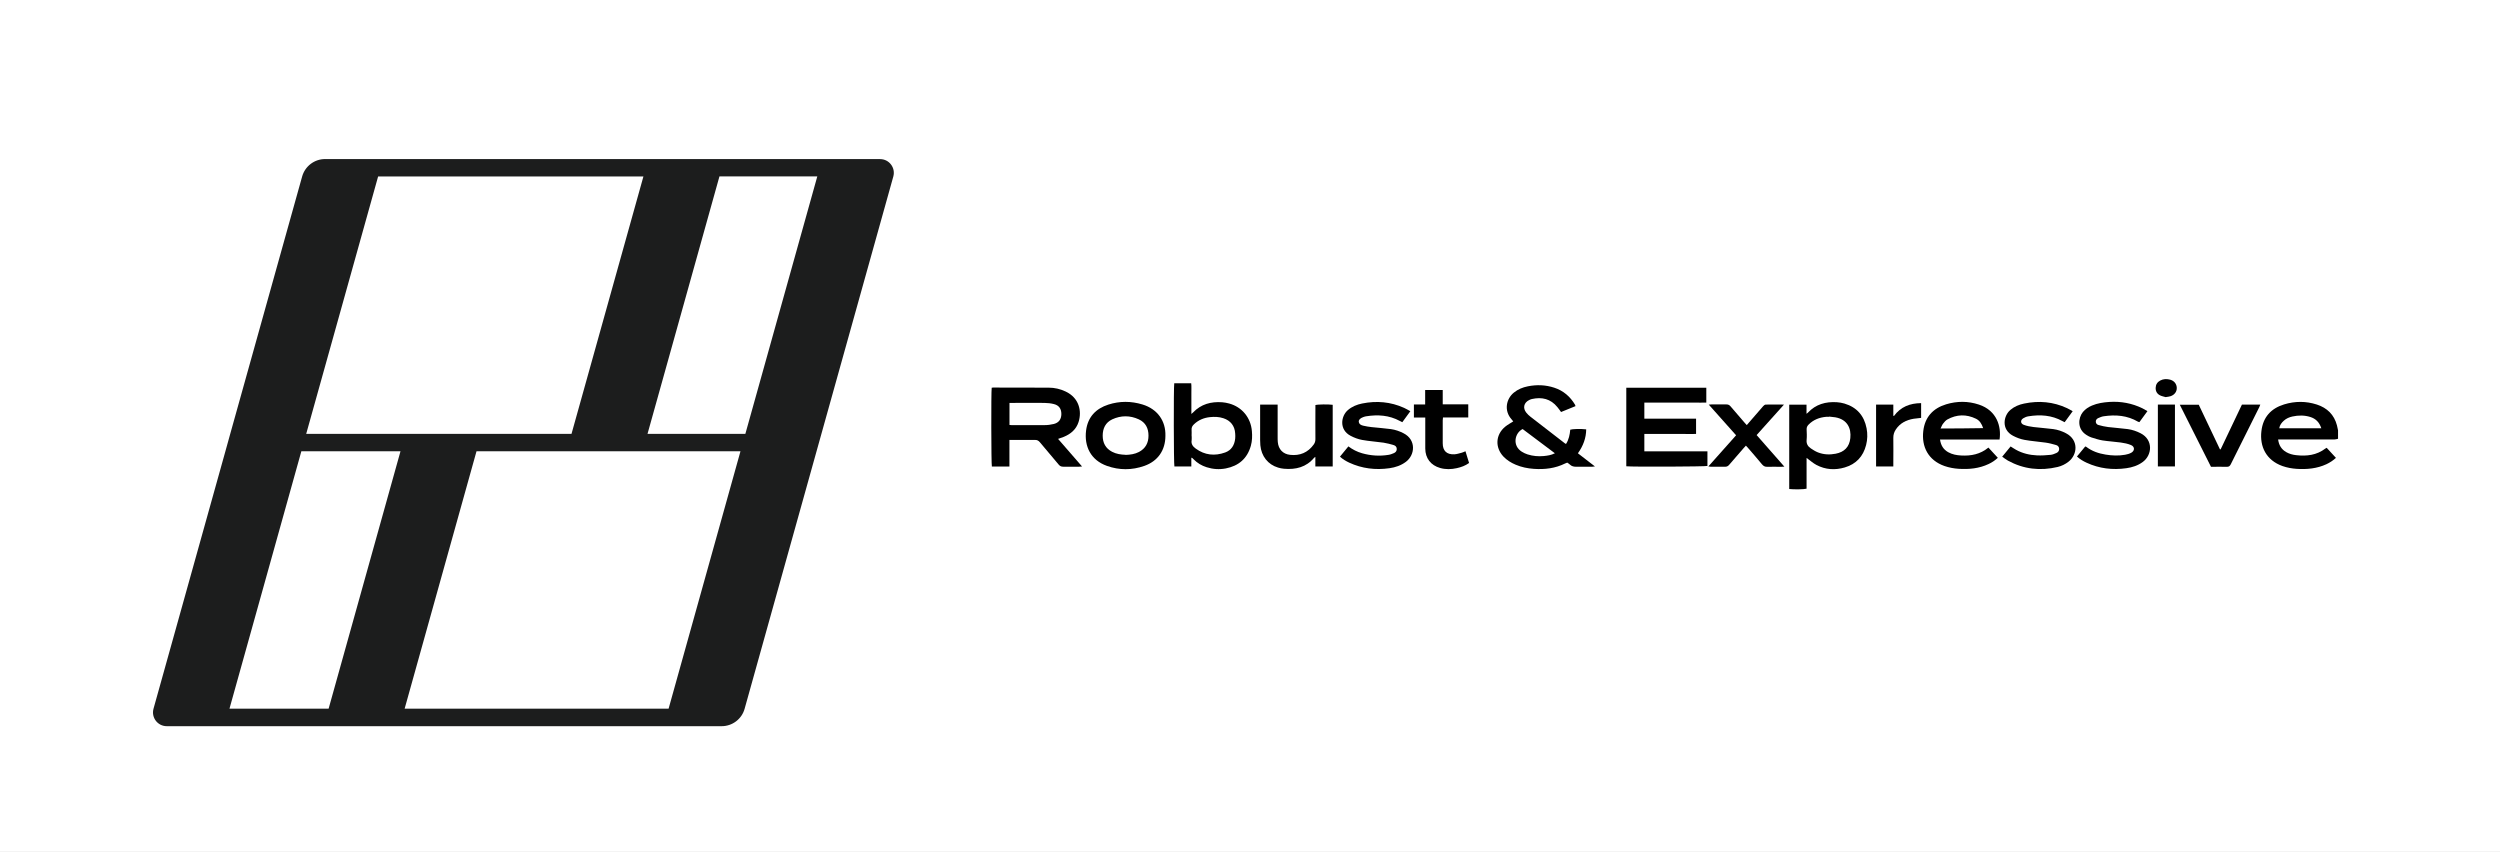
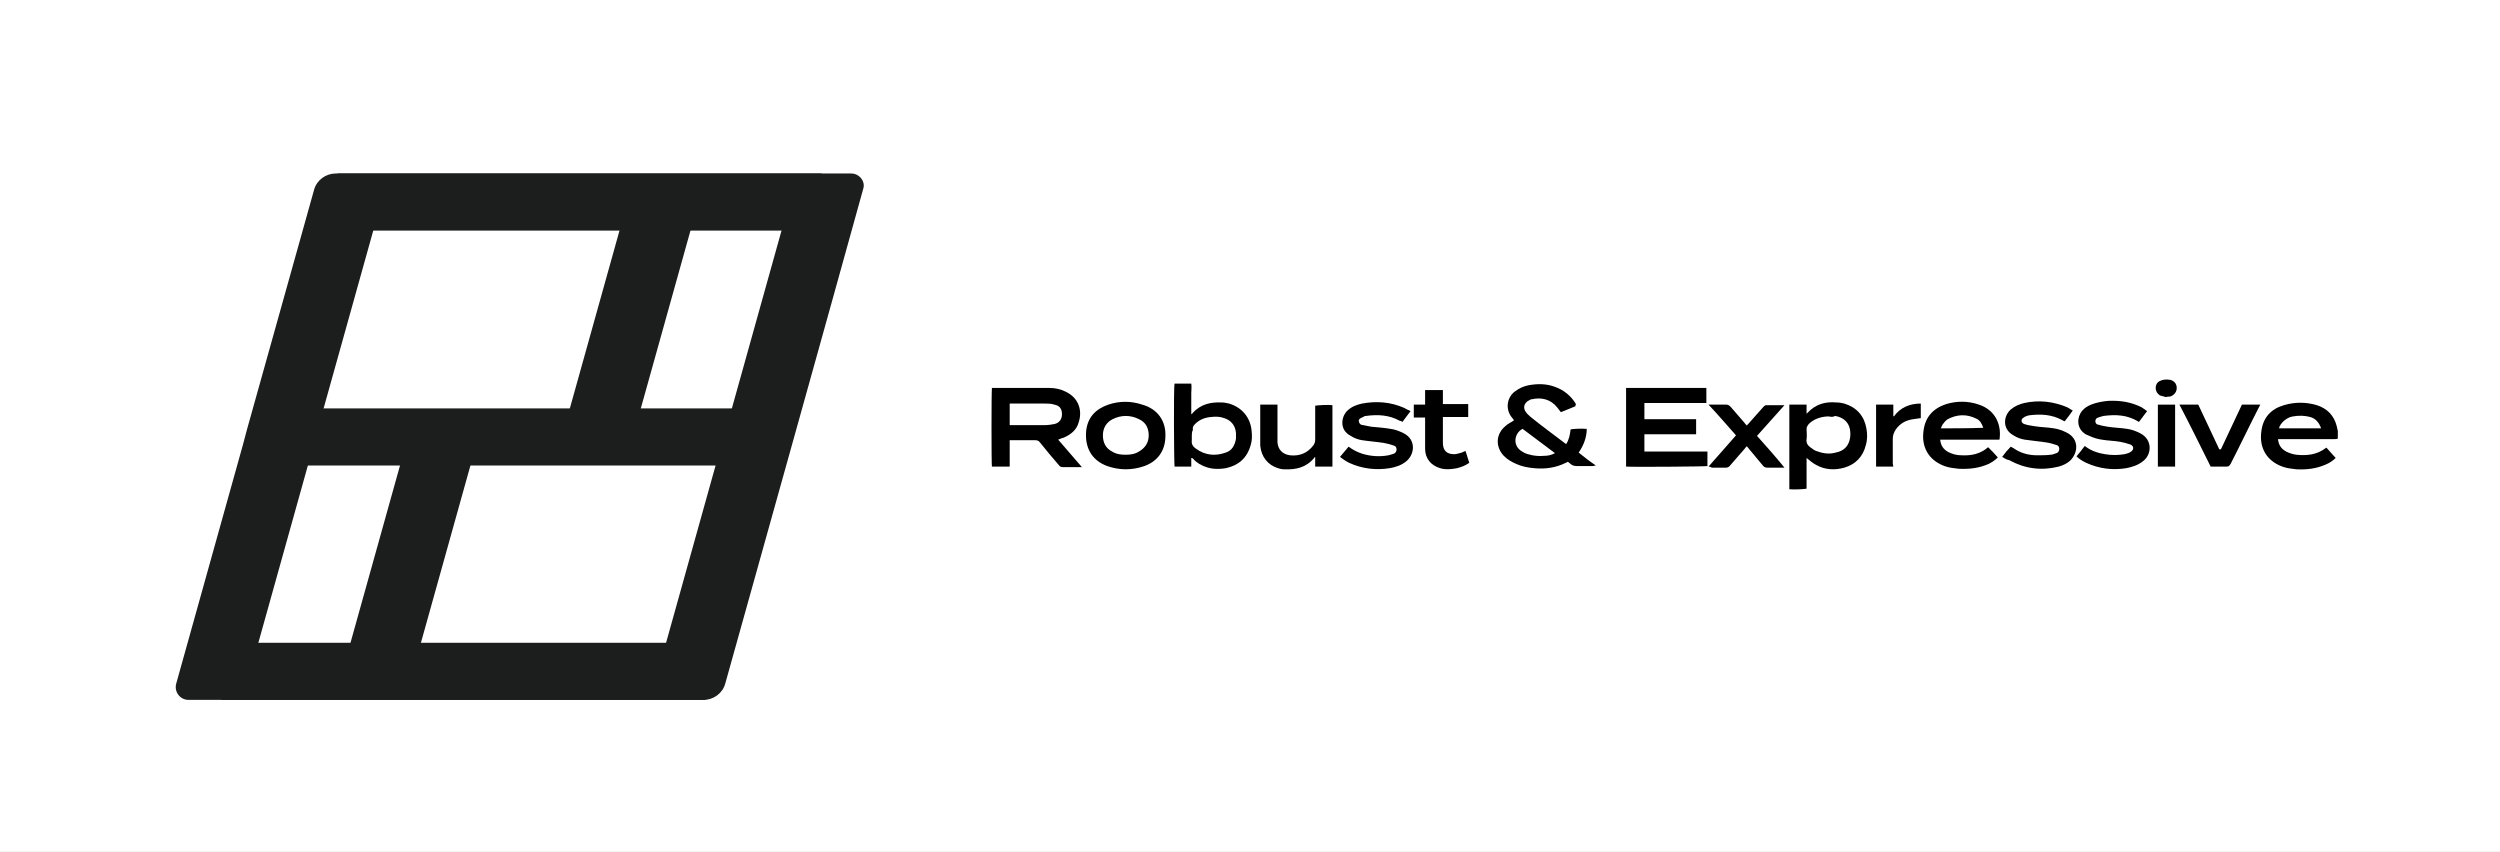
- <svg xmlns="http://www.w3.org/2000/svg" id="a" viewBox="0 0 464 158">
-   <defs>
-     <style>.cls-1{fill:#1c1d1d;}.cls-2{fill:#fff;stroke:#fff;stroke-miterlimit:10;}</style>
-   </defs>
-   <rect class="cls-2" x=".5" y=".5" width="463" height="157" />
+ <svg xmlns="http://www.w3.org/2000/svg" version="1.1" id="a" x="0px" y="0px" viewBox="0 0 464 158" style="enable-background:new 0 0 464 158;" xml:space="preserve">
+   <style type="text/css">
+ 	.st0{fill:#FFFFFF;stroke:#FFFFFF;stroke-miterlimit:10;}
+ 	.st1{fill:#1C1D1D;}
+ </style>
+   <rect x="0.5" y="0.5" class="st0" width="463" height="157" />
  <g id="b">
    <g id="c">
      <g>
-         <path d="M433.93,81.44c-.23,.05-.45,.13-.68,.13h-10.43c.14,1.06,.61,1.82,1.48,2.33,.58,.34,1.22,.51,1.88,.58,1.95,.22,3.79,0,5.41-1.23,.06-.05,.13-.08,.24-.14l1.72,1.87c-.55,.51-1.14,.88-1.77,1.18-1.75,.81-3.61,.98-5.51,.86-.9-.06-1.78-.22-2.64-.52-3.03-1.08-4.26-3.62-3.91-6.51,.3-2.56,1.77-4.18,4.2-4.93,2.02-.62,4.06-.63,6.08,.02,1.92,.62,3.22,1.89,3.74,3.87,.08,.3,.13,.61,.2,.92v1.56h-.01Zm-3.1-1.97c-.37-1.12-1.05-1.77-2.04-2.08-1.09-.34-2.2-.33-3.31-.09-.59,.13-1.14,.36-1.6,.78-.42,.38-.76,.81-.85,1.4h7.8Z" />
-         <path d="M187.35,86.59h-3.26c-.12-.44-.15-13.87-.03-14.63,.08,0,.18-.03,.27-.03,3.44,0,6.87,0,10.31,.02,1.09,0,2.14,.24,3.13,.71,2.51,1.17,3.06,3.64,2.41,5.67-.44,1.37-1.45,2.22-2.74,2.75-.33,.13-.67,.24-1.06,.38,1.49,1.71,2.93,3.38,4.45,5.12-.26,.02-.41,.04-.56,.04h-2.94c-.35,0-.59-.1-.82-.37-1.16-1.4-2.35-2.77-3.51-4.17-.25-.3-.51-.44-.91-.43-1.38,.02-2.76,0-4.14,0h-.6v4.93h0Zm0-7.72c.16,.02,.26,.03,.35,.03h6.23c.55,0,1.12-.08,1.66-.21,.94-.24,1.39-.88,1.4-1.84,0-.97-.43-1.61-1.37-1.85-.57-.15-1.18-.21-1.77-.22-1.96-.03-3.91,0-5.87,0h-.62v4.11h0v-.02Z" />
-         <path d="M301.84,86.58v-14.62h14.85v2.76c-.74,.03-1.49,0-2.24,0h-9.26v2.99h9.6v2.83c-.8,.03-1.59,0-2.38,0h-7.22v3.23h11.71v2.71c-.42,.13-13.81,.19-15.07,.06v.04Z" />
-         <path d="M292.41,75.38l-2.68,1.09c-.25-.34-.45-.64-.68-.91-1.25-1.54-2.87-1.92-4.74-1.5-.17,.04-.34,.11-.5,.19-.99,.49-1.22,1.48-.53,2.34,.22,.28,.49,.53,.77,.75,2.13,1.66,4.27,3.31,6.4,4.95,.05,.04,.1,.06,.2,.11,.53-.81,.7-1.72,.79-2.65,.4-.14,1.97-.18,2.96-.06-.02,1.62-.56,3.06-1.54,4.44,1.03,.79,2.05,1.58,3.16,2.44-.26,.03-.41,.06-.56,.06-.96,0-1.92-.02-2.88,0-.47,0-.86-.07-1.2-.4-.14-.14-.32-.24-.5-.37-.12,.05-.25,.09-.37,.15-1.84,.92-3.81,1.15-5.83,1.01-1.16-.08-2.29-.31-3.37-.77-.86-.36-1.63-.84-2.28-1.52-1.59-1.7-1.46-4.07,.35-5.55,.44-.36,.96-.63,1.48-.97-.1-.12-.2-.26-.32-.39-1.44-1.61-.99-3.79,.43-4.95,.76-.62,1.64-.98,2.6-1.17,1.66-.33,3.3-.27,4.91,.26,1.69,.55,2.95,1.65,3.85,3.16,.03,.05,.04,.11,.08,.25h0Zm-3.83,8.74c-2.04-1.53-4.02-3.02-5.98-4.49-1.47,.72-1.97,3.07-.15,4.21,.33,.21,.71,.38,1.08,.5,.98,.31,1.99,.4,3.01,.3,.67-.07,1.33-.15,2.04-.51h0Z" />
-         <path d="M335.3,84.98v5.72c-.47,.14-2.4,.16-3.22,.06v-15.65h3.21v1.69c.15-.12,.21-.15,.25-.2,1.46-1.57,3.31-2.08,5.38-1.95,.47,.03,.96,.12,1.41,.25,2.31,.69,3.66,2.26,4.11,4.6,.2,1.03,.17,2.07-.09,3.09-.54,2.13-1.86,3.55-3.97,4.17-1.79,.53-3.57,.42-5.24-.46-.64-.34-1.2-.85-1.85-1.32h.01Zm4.19-7.66v.04h-.54c-1.25,.11-2.37,.53-3.27,1.44-.25,.26-.39,.52-.37,.9,.03,.64,.06,1.28,0,1.92-.08,.74,.23,1.24,.79,1.61,.41,.27,.84,.55,1.3,.73,1.07,.42,2.18,.47,3.3,.25,1.62-.31,2.55-1.27,2.72-2.9,.19-1.78-.53-3.47-2.8-3.86-.37-.06-.75-.09-1.13-.13Z" />
-         <path d="M221.11,84.96v1.62h-3.14c-.13-.41-.16-14.7-.03-15.44h3.15c.07,.61,.02,1.22,.03,1.83v3.86c.18-.16,.26-.21,.32-.28,1.48-1.55,3.33-2.04,5.4-1.89,.44,.03,.87,.12,1.29,.23,2.38,.65,4.01,2.62,4.22,5.11,.08,.92,.06,1.83-.19,2.73-.67,2.38-2.26,3.74-4.65,4.21-1.2,.23-2.39,.15-3.55-.22-.93-.29-1.75-.78-2.43-1.48-.08-.08-.17-.17-.26-.25,0,0-.04,0-.16-.04h0Zm.06-4.1c0,.28,.04,.57,0,.84-.13,.72,.24,1.18,.76,1.56,1.69,1.23,3.53,1.41,5.46,.72,1.16-.42,1.73-1.36,1.86-2.57,.03-.32,.03-.64,0-.96-.08-1.4-.86-2.4-2.2-2.83-.81-.27-1.65-.29-2.49-.2-1.12,.12-2.12,.53-2.95,1.32-.31,.29-.49,.6-.45,1.05,.03,.36,0,.72,0,1.08h0Z" />
-         <path d="M371.12,81.58h-11.05c.15,1.08,.63,1.85,1.52,2.35,.75,.42,1.57,.57,2.42,.61,1.83,.1,3.54-.23,5.04-1.47,.59,.64,1.16,1.25,1.75,1.9-.53,.49-1.09,.86-1.71,1.15-1.77,.84-3.64,1.01-5.56,.89-.9-.06-1.78-.22-2.64-.52-3.02-1.07-4.27-3.59-3.93-6.49,.3-2.58,1.79-4.21,4.24-4.96,2.02-.61,4.07-.62,6.08,.05,3.35,1.1,4.19,4.1,3.84,6.48h0Zm-10.95-2.05c2.72-.03,5.28,0,7.9-.07-.26-.8-.65-1.41-1.32-1.74-1.79-.87-3.58-.83-5.33,.14-.32,.18-.57,.5-.8,.79-.17,.22-.27,.51-.45,.88Z" />
-         <path d="M216.3,80.89c0,2.67-1.4,4.7-3.91,5.58-2.3,.81-4.64,.82-6.94,0-2.99-1.06-4.25-3.62-3.87-6.59,.32-2.48,1.8-4.04,4.14-4.79,2.09-.67,4.22-.66,6.32-.02,2.83,.86,4.34,3.1,4.26,5.81h0Zm-7.39,3.54c.86-.03,1.71-.14,2.49-.55,1.22-.65,1.77-1.69,1.76-3.04,0-1.35-.54-2.43-1.8-3.01-1.63-.75-3.3-.75-4.93,0-1.25,.59-1.77,1.69-1.77,3.03s.54,2.36,1.74,2.99c.78,.41,1.62,.53,2.5,.56h0v.02Z" />
-         <path d="M371.6,84.77c.55-.67,1.05-1.28,1.57-1.91,.36,.22,.67,.44,1,.62,1.21,.67,2.54,.98,3.9,1.04,.83,.04,1.68-.02,2.51-.1,.37-.03,.73-.19,1.08-.34,.31-.13,.52-.39,.52-.75s-.22-.63-.54-.72c-.65-.19-1.31-.37-1.97-.46-1.3-.19-2.62-.27-3.92-.51-.73-.13-1.47-.41-2.13-.76-2.23-1.17-1.79-3.72-.47-4.82,.74-.62,1.6-.97,2.53-1.16,2.74-.57,5.4-.34,7.96,.85,.34,.16,.66,.36,1.05,.57-.51,.7-.99,1.36-1.49,2.04-.16-.08-.28-.13-.4-.2-2-1.11-4.14-1.25-6.34-.89-.33,.05-.66,.19-.94,.36-.56,.34-.54,.97,.07,1.21,.59,.23,1.23,.34,1.86,.42,1.21,.15,2.43,.22,3.63,.38,.83,.11,1.63,.38,2.38,.78,2.37,1.24,2.14,3.95,.47,5.26-.61,.48-1.29,.81-2.03,.99-3.22,.76-6.31,.42-9.23-1.18-.36-.2-.68-.47-1.06-.72h0Z" />
-         <path d="M248.7,84.75l1.56-1.9c.8,.59,1.62,1.01,2.53,1.27,1.62,.46,3.26,.57,4.92,.3,.35-.05,.69-.19,1.02-.33,.3-.14,.51-.38,.51-.75s-.22-.62-.54-.72c-.63-.19-1.26-.36-1.91-.46-1.32-.19-2.66-.27-3.98-.51-.73-.13-1.47-.41-2.13-.76-2.17-1.13-1.82-3.65-.51-4.78,.77-.66,1.67-1.02,2.64-1.22,2.68-.54,5.29-.32,7.79,.81,.38,.17,.73,.39,1.16,.62l-1.49,2.04c-.18-.09-.32-.15-.46-.23-1.99-1.08-4.11-1.21-6.29-.86-.18,.03-.35,.09-.52,.15-.55,.2-.85,.51-.81,.85,.06,.48,.44,.65,.84,.74,.5,.12,1.02,.2,1.53,.26,1.19,.13,2.39,.21,3.57,.37,.83,.11,1.63,.39,2.38,.78,2.36,1.21,2.15,4.01,.42,5.3-.91,.68-1.94,1.02-3.04,1.18-2.59,.37-5.1,.07-7.49-1.04-.61-.29-1.19-.63-1.72-1.12h.02Z" />
-         <path d="M398.54,76.34l-1.47,2.01c-.11-.03-.18-.05-.25-.08-2-1.17-4.15-1.34-6.38-1.01-.35,.05-.69,.2-1.01,.34-.27,.12-.46,.35-.45,.66,0,.31,.21,.55,.49,.62,.59,.16,1.2,.31,1.81,.38,1.21,.15,2.43,.22,3.63,.38,.83,.11,1.63,.39,2.38,.77,2.39,1.22,2.16,4.05,.41,5.33-.91,.67-1.95,1.01-3.05,1.16-2.55,.36-5.02,.07-7.38-1.02-.63-.29-1.23-.64-1.79-1.15,.53-.64,1.03-1.25,1.54-1.87,.08,.03,.14,.04,.19,.07,1.06,.81,2.28,1.23,3.58,1.44,1.21,.2,2.43,.25,3.64,.03,.39-.07,.79-.18,1.13-.37,.68-.38,.67-1.13-.05-1.43-.6-.25-1.26-.38-1.9-.47-1.13-.16-2.27-.21-3.39-.39-.7-.11-1.39-.35-2.08-.56-.3-.09-.58-.26-.86-.43-1.81-1.1-1.57-3.2-.7-4.27,.45-.55,1.03-.93,1.69-1.21,1.03-.44,2.11-.59,3.21-.67,2.16-.14,4.22,.24,6.17,1.19,.28,.14,.55,.31,.9,.51v.04h-.01Z" />
-         <path d="M233.88,75.09h3.25v6.06c0,.3,0,.6,.03,.9,.12,1.34,.95,2.22,2.28,2.37,1.82,.2,3.29-.41,4.38-1.91,.22-.3,.32-.61,.32-1-.02-1.9,0-3.8,0-5.69v-.64c.46-.14,2.39-.16,3.21-.05v11.45h-3.22v-1.78c-.13,.09-.18,.11-.22,.15-1.47,1.77-3.42,2.24-5.6,2.05-.38-.03-.75-.11-1.11-.22-1.87-.56-3.1-2.12-3.28-4.15-.03-.32-.04-.64-.04-.96v-6.58h0Z" />
-         <path d="M317.09,86.55c1.75-1.96,3.43-3.86,5.13-5.76-1.69-1.89-3.34-3.75-5.07-5.69,.24-.02,.38-.04,.51-.04h2.76c.33,0,.55,.1,.77,.36,.85,1.01,1.72,2,2.58,3,.13,.15,.26,.29,.43,.48,.25-.29,.47-.54,.69-.8,.78-.91,1.56-1.82,2.36-2.72,.12-.14,.31-.29,.48-.29,1.08-.03,2.15,0,3.38,0-1.72,1.94-3.38,3.76-5.08,5.66,1.7,1.93,3.39,3.85,5.15,5.86-.29,.02-.46,.03-.64,.03-.84,0-1.68-.03-2.52,0-.45,.02-.73-.14-1.01-.48-.82-1-1.68-1.98-2.53-2.97-.13-.15-.27-.29-.44-.48-.15,.17-.29,.31-.42,.46-.89,1.03-1.79,2.05-2.67,3.08-.22,.27-.46,.39-.81,.38-.86-.02-1.72,0-2.58,0-.14,0-.28-.03-.5-.06h.03v-.02Z" />
-         <path d="M264.51,72.39h3.26v2.65h4.74v2.44h-4.69c-.02,.22-.05,.37-.05,.53v4.26c0,1.4,.73,2.11,2.14,2.05,.47-.02,.93-.18,1.4-.3,.21-.05,.4-.16,.68-.27l.67,2.18c-.71,.51-1.47,.78-2.28,.96-1.03,.23-2.06,.26-3.08-.03-1.74-.49-2.76-1.8-2.77-3.61v-5.75h-2.11v-2.43h2.09v-2.67h0Z" />
-         <path d="M412.16,83.38c1.31-2.75,2.62-5.51,3.94-8.28h3.41c-.07,.17-.11,.32-.18,.45-1.77,3.54-3.54,7.07-5.3,10.62-.16,.32-.34,.48-.72,.47-.98-.03-1.96,0-2.95,0-1.93-3.84-3.84-7.65-5.79-11.52h3.52c1.31,2.76,2.62,5.51,3.93,8.27h.14Z" />
-         <path d="M351.42,86.58h-3.22v-11.48h3.2v2.05l.11,.07c1.25-1.72,2.98-2.38,5.05-2.4v2.74c-.47,.06-.93,.09-1.38,.16-1.35,.23-2.51,.79-3.3,1.97-.32,.47-.49,.98-.48,1.57,.03,1.54,0,3.08,0,4.62v.7h.02Z" />
-         <path d="M400.5,75.09h3.17v11.48h-3.17v-11.48Z" />
-         <path d="M401.96,73.71c-.31-.1-.73-.16-1.09-.35-.53-.28-.8-.76-.78-1.38,.02-.61,.31-1.06,.84-1.35,.59-.32,1.23-.33,1.86-.16,.75,.21,1.2,.8,1.22,1.52,.02,.71-.43,1.31-1.17,1.55-.24,.08-.5,.1-.87,.16h0Z" />
-         <path class="cls-1" d="M163.33,29.52H60.34c-1.98,0-3.72,1.32-4.26,3.23l-13.35,47.78-.9,3.24-13.34,47.77h0c-.45,1.63,.77,3.24,2.46,3.24h102.99c1.98,0,3.73-1.32,4.26-3.23l14.25-51.01,13.35-47.78h0c.45-1.62-.77-3.23-2.45-3.23Zm-93.15,3.23h49.24l-13.35,47.78H56.83l13.35-47.78Zm-14.25,51.01h18.4l-13.34,47.77h-18.4l13.34-47.77Zm68.16,47.77h-48.99l13.34-47.77h48.99l-13.34,47.77Zm14.25-51.01h-18.16l13.35-47.78h18.16l-13.35,47.78Z" />
+         <path d="M433.9,81.4c-0.2,0.1-0.5,0.1-0.7,0.1h-10.4c0.1,1.1,0.6,1.8,1.5,2.3c0.6,0.3,1.2,0.5,1.9,0.6c2,0.2,3.8,0,5.4-1.2     c0.1-0.1,0.1-0.1,0.2-0.1l1.7,1.9c-0.5,0.5-1.1,0.9-1.8,1.2c-1.8,0.8-3.6,1-5.5,0.9c-0.9-0.1-1.8-0.2-2.6-0.5     c-3-1.1-4.3-3.6-3.9-6.5c0.3-2.6,1.8-4.2,4.2-4.9c2-0.6,4.1-0.6,6.1,0c1.9,0.6,3.2,1.9,3.7,3.9c0.1,0.3,0.1,0.6,0.2,0.9     L433.9,81.4L433.9,81.4L433.9,81.4z M430.8,79.5c-0.4-1.1-1-1.8-2-2.1c-1.1-0.3-2.2-0.3-3.3-0.1c-0.6,0.1-1.1,0.4-1.6,0.8     c-0.4,0.4-0.8,0.8-0.9,1.4L430.8,79.5L430.8,79.5z" />
+         <path d="M187.4,86.6h-3.3c-0.1-0.4-0.1-13.9,0-14.6c0.1,0,0.2,0,0.3,0c3.4,0,6.9,0,10.3,0c1.1,0,2.1,0.2,3.1,0.7     c2.5,1.2,3.1,3.6,2.4,5.7c-0.4,1.4-1.4,2.2-2.7,2.8c-0.3,0.1-0.7,0.2-1.1,0.4c1.5,1.7,2.9,3.4,4.4,5.1c-0.3,0-0.4,0-0.6,0h-2.9     c-0.4,0-0.6-0.1-0.8-0.4c-1.2-1.4-2.4-2.8-3.5-4.2c-0.2-0.3-0.5-0.4-0.9-0.4c-1.4,0-2.8,0-4.1,0h-0.6V86.6L187.4,86.6L187.4,86.6     z M187.4,78.9c0.2,0,0.3,0,0.4,0h6.2c0.6,0,1.1-0.1,1.7-0.2c0.9-0.2,1.4-0.9,1.4-1.8c0-1-0.4-1.6-1.4-1.8     c-0.6-0.2-1.2-0.2-1.8-0.2c-2,0-3.9,0-5.9,0h-0.6L187.4,78.9L187.4,78.9L187.4,78.9L187.4,78.9z" />
+         <path d="M301.8,86.6V72h14.9v2.8c-0.7,0-1.5,0-2.2,0h-9.3v3h9.6v2.8c-0.8,0-1.6,0-2.4,0h-7.2v3.2h11.7v2.7     C316.5,86.6,303.1,86.7,301.8,86.6L301.8,86.6L301.8,86.6z" />
+         <path d="M292.4,75.4l-2.7,1.1c-0.2-0.3-0.5-0.6-0.7-0.9c-1.2-1.5-2.9-1.9-4.7-1.5c-0.2,0-0.3,0.1-0.5,0.2c-1,0.5-1.2,1.5-0.5,2.3     c0.2,0.3,0.5,0.5,0.8,0.8c2.1,1.7,4.3,3.3,6.4,4.9c0,0,0.1,0.1,0.2,0.1c0.5-0.8,0.7-1.7,0.8-2.7c0.4-0.1,2-0.2,3-0.1     c0,1.6-0.6,3.1-1.5,4.4c1,0.8,2,1.6,3.2,2.4c-0.3,0-0.4,0.1-0.6,0.1c-1,0-1.9,0-2.9,0c-0.5,0-0.9-0.1-1.2-0.4     c-0.1-0.1-0.3-0.2-0.5-0.4c-0.1,0.1-0.2,0.1-0.4,0.2c-1.8,0.9-3.8,1.2-5.8,1c-1.2-0.1-2.3-0.3-3.4-0.8c-0.9-0.4-1.6-0.8-2.3-1.5     c-1.6-1.7-1.5-4.1,0.4-5.6c0.4-0.4,1-0.6,1.5-1c-0.1-0.1-0.2-0.3-0.3-0.4c-1.4-1.6-1-3.8,0.4-4.9c0.8-0.6,1.6-1,2.6-1.2     c1.7-0.3,3.3-0.3,4.9,0.3c1.7,0.6,3,1.7,3.9,3.2C292.4,75.2,292.4,75.2,292.4,75.4L292.4,75.4L292.4,75.4z M288.6,84.1     c-2-1.5-4-3-6-4.5c-1.5,0.7-2,3.1-0.1,4.2c0.3,0.2,0.7,0.4,1.1,0.5c1,0.3,2,0.4,3,0.3C287.2,84.6,287.9,84.5,288.6,84.1     L288.6,84.1L288.6,84.1z" />
+         <path d="M335.3,85v5.7c-0.5,0.1-2.4,0.2-3.2,0.1V75.1h3.2v1.7c0.1-0.1,0.2-0.2,0.2-0.2c1.5-1.6,3.3-2.1,5.4-1.9     c0.5,0,1,0.1,1.4,0.2c2.3,0.7,3.7,2.3,4.1,4.6c0.2,1,0.2,2.1-0.1,3.1c-0.5,2.1-1.9,3.6-4,4.2c-1.8,0.5-3.6,0.4-5.2-0.5     C336.5,86,335.9,85.5,335.3,85L335.3,85z M339.5,77.3L339.5,77.3l-0.5,0c-1.2,0.1-2.4,0.5-3.3,1.4c-0.2,0.3-0.4,0.5-0.4,0.9     c0,0.6,0.1,1.3,0,1.9c-0.1,0.7,0.2,1.2,0.8,1.6c0.4,0.3,0.8,0.6,1.3,0.7c1.1,0.4,2.2,0.5,3.3,0.2c1.6-0.3,2.5-1.3,2.7-2.9     c0.2-1.8-0.5-3.5-2.8-3.9C340.2,77.4,339.9,77.4,339.5,77.3z" />
+         <path d="M221.1,85v1.6H218c-0.1-0.4-0.2-14.7,0-15.4h3.1c0.1,0.6,0,1.2,0,1.8v3.9c0.2-0.2,0.3-0.2,0.3-0.3c1.5-1.6,3.3-2,5.4-1.9     c0.4,0,0.9,0.1,1.3,0.2c2.4,0.7,4,2.6,4.2,5.1c0.1,0.9,0.1,1.8-0.2,2.7c-0.7,2.4-2.3,3.7-4.6,4.2c-1.2,0.2-2.4,0.2-3.6-0.2     c-0.9-0.3-1.8-0.8-2.4-1.5c-0.1-0.1-0.2-0.2-0.3-0.2C221.3,85,221.2,85,221.1,85L221.1,85L221.1,85z M221.2,80.9     c0,0.3,0,0.6,0,0.8c-0.1,0.7,0.2,1.2,0.8,1.6c1.7,1.2,3.5,1.4,5.5,0.7c1.2-0.4,1.7-1.4,1.9-2.6c0-0.3,0-0.6,0-1     c-0.1-1.4-0.9-2.4-2.2-2.8c-0.8-0.3-1.6-0.3-2.5-0.2c-1.1,0.1-2.1,0.5-2.9,1.3c-0.3,0.3-0.5,0.6-0.4,1.1     C221.2,80.2,221.2,80.5,221.2,80.9L221.2,80.9L221.2,80.9z" />
+         <path d="M371.1,81.6h-11c0.1,1.1,0.6,1.8,1.5,2.3c0.8,0.4,1.6,0.6,2.4,0.6c1.8,0.1,3.5-0.2,5-1.5c0.6,0.6,1.2,1.2,1.8,1.9     c-0.5,0.5-1.1,0.9-1.7,1.2c-1.8,0.8-3.6,1-5.6,0.9c-0.9-0.1-1.8-0.2-2.6-0.5c-3-1.1-4.3-3.6-3.9-6.5c0.3-2.6,1.8-4.2,4.2-5     c2-0.6,4.1-0.6,6.1,0.1C370.6,76.2,371.5,79.2,371.1,81.6L371.1,81.6L371.1,81.6z M360.2,79.5c2.7,0,5.3,0,7.9-0.1     c-0.3-0.8-0.6-1.4-1.3-1.7c-1.8-0.9-3.6-0.8-5.3,0.1c-0.3,0.2-0.6,0.5-0.8,0.8C360.4,78.9,360.4,79.2,360.2,79.5z" />
+         <path d="M216.3,80.9c0,2.7-1.4,4.7-3.9,5.6c-2.3,0.8-4.6,0.8-6.9,0c-3-1.1-4.2-3.6-3.9-6.6c0.3-2.5,1.8-4,4.1-4.8     c2.1-0.7,4.2-0.7,6.3,0C214.9,75.9,216.4,78.2,216.3,80.9L216.3,80.9L216.3,80.9z M208.9,84.4c0.9,0,1.7-0.1,2.5-0.6     c1.2-0.7,1.8-1.7,1.8-3c0-1.3-0.5-2.4-1.8-3c-1.6-0.8-3.3-0.8-4.9,0c-1.2,0.6-1.8,1.7-1.8,3s0.5,2.4,1.7,3     C207.2,84.3,208,84.4,208.9,84.4L208.9,84.4L208.9,84.4L208.9,84.4z" />
+         <path d="M371.6,84.8c0.5-0.7,1-1.3,1.6-1.9c0.4,0.2,0.7,0.4,1,0.6c1.2,0.7,2.5,1,3.9,1c0.8,0,1.7,0,2.5-0.1     c0.4,0,0.7-0.2,1.1-0.3c0.3-0.1,0.5-0.4,0.5-0.8s-0.2-0.6-0.5-0.7c-0.6-0.2-1.3-0.4-2-0.5c-1.3-0.2-2.6-0.3-3.9-0.5     c-0.7-0.1-1.5-0.4-2.1-0.8c-2.2-1.2-1.8-3.7-0.5-4.8c0.7-0.6,1.6-1,2.5-1.2c2.7-0.6,5.4-0.3,8,0.8c0.3,0.2,0.7,0.4,1,0.6     c-0.5,0.7-1,1.4-1.5,2c-0.2-0.1-0.3-0.1-0.4-0.2c-2-1.1-4.1-1.2-6.3-0.9c-0.3,0.1-0.7,0.2-0.9,0.4c-0.6,0.3-0.5,1,0.1,1.2     c0.6,0.2,1.2,0.3,1.9,0.4c1.2,0.2,2.4,0.2,3.6,0.4c0.8,0.1,1.6,0.4,2.4,0.8c2.4,1.2,2.1,3.9,0.5,5.3c-0.6,0.5-1.3,0.8-2,1     c-3.2,0.8-6.3,0.4-9.2-1.2C372.3,85.3,372,85,371.6,84.8L371.6,84.8L371.6,84.8z" />
+         <path d="M248.7,84.8l1.6-1.9c0.8,0.6,1.6,1,2.5,1.3c1.6,0.5,3.3,0.6,4.9,0.3c0.4-0.1,0.7-0.2,1-0.3c0.3-0.1,0.5-0.4,0.5-0.8     s-0.2-0.6-0.5-0.7c-0.6-0.2-1.3-0.4-1.9-0.5c-1.3-0.2-2.7-0.3-4-0.5c-0.7-0.1-1.5-0.4-2.1-0.8c-2.2-1.1-1.8-3.7-0.5-4.8     c0.8-0.7,1.7-1,2.6-1.2c2.7-0.5,5.3-0.3,7.8,0.8c0.4,0.2,0.7,0.4,1.2,0.6l-1.5,2c-0.2-0.1-0.3-0.2-0.5-0.2     c-2-1.1-4.1-1.2-6.3-0.9c-0.2,0-0.4,0.1-0.5,0.2c-0.6,0.2-0.9,0.5-0.8,0.8c0.1,0.5,0.4,0.7,0.8,0.7c0.5,0.1,1,0.2,1.5,0.3     c1.2,0.1,2.4,0.2,3.6,0.4c0.8,0.1,1.6,0.4,2.4,0.8c2.4,1.2,2.1,4,0.4,5.3c-0.9,0.7-1.9,1-3,1.2c-2.6,0.4-5.1,0.1-7.5-1     C249.8,85.6,249.2,85.2,248.7,84.8L248.7,84.8L248.7,84.8z" />
+         <path d="M398.5,76.3l-1.5,2c-0.1,0-0.2-0.1-0.2-0.1c-2-1.2-4.1-1.3-6.4-1c-0.4,0.1-0.7,0.2-1,0.3c-0.3,0.1-0.5,0.3-0.5,0.7     c0,0.3,0.2,0.6,0.5,0.6c0.6,0.2,1.2,0.3,1.8,0.4c1.2,0.2,2.4,0.2,3.6,0.4c0.8,0.1,1.6,0.4,2.4,0.8c2.4,1.2,2.2,4.1,0.4,5.3     c-0.9,0.7-2,1-3,1.2c-2.5,0.4-5,0.1-7.4-1c-0.6-0.3-1.2-0.6-1.8-1.2c0.5-0.6,1-1.2,1.5-1.9c0.1,0,0.1,0,0.2,0.1     c1.1,0.8,2.3,1.2,3.6,1.4c1.2,0.2,2.4,0.2,3.6,0c0.4-0.1,0.8-0.2,1.1-0.4c0.7-0.4,0.7-1.1,0-1.4c-0.6-0.2-1.3-0.4-1.9-0.5     c-1.1-0.2-2.3-0.2-3.4-0.4c-0.7-0.1-1.4-0.3-2.1-0.6c-0.3-0.1-0.6-0.3-0.9-0.4c-1.8-1.1-1.6-3.2-0.7-4.3c0.5-0.6,1-0.9,1.7-1.2     c1-0.4,2.1-0.6,3.2-0.7c2.2-0.1,4.2,0.2,6.2,1.2C397.9,75.9,398.2,76.1,398.5,76.3L398.5,76.3C398.6,76.3,398.5,76.3,398.5,76.3z     " />
+         <path d="M233.9,75.1h3.2v6.1c0,0.3,0,0.6,0,0.9c0.1,1.3,0.9,2.2,2.3,2.4c1.8,0.2,3.3-0.4,4.4-1.9c0.2-0.3,0.3-0.6,0.3-1     c0-1.9,0-3.8,0-5.7v-0.6c0.5-0.1,2.4-0.2,3.2-0.1v11.4h-3.2v-1.8c-0.1,0.1-0.2,0.1-0.2,0.2c-1.5,1.8-3.4,2.2-5.6,2.1     c-0.4,0-0.8-0.1-1.1-0.2c-1.9-0.6-3.1-2.1-3.3-4.2c0-0.3,0-0.6,0-1L233.9,75.1L233.9,75.1L233.9,75.1z" />
+         <path d="M317.1,86.6c1.8-2,3.4-3.9,5.1-5.8c-1.7-1.9-3.3-3.8-5.1-5.7c0.2,0,0.4,0,0.5,0h2.8c0.3,0,0.5,0.1,0.8,0.4     c0.9,1,1.7,2,2.6,3c0.1,0.2,0.3,0.3,0.4,0.5c0.2-0.3,0.5-0.5,0.7-0.8c0.8-0.9,1.6-1.8,2.4-2.7c0.1-0.1,0.3-0.3,0.5-0.3     c1.1,0,2.1,0,3.4,0c-1.7,1.9-3.4,3.8-5.1,5.7c1.7,1.9,3.4,3.8,5.1,5.9c-0.3,0-0.5,0-0.6,0c-0.8,0-1.7,0-2.5,0     c-0.5,0-0.7-0.1-1-0.5c-0.8-1-1.7-2-2.5-3c-0.1-0.2-0.3-0.3-0.4-0.5c-0.1,0.2-0.3,0.3-0.4,0.5c-0.9,1-1.8,2.1-2.7,3.1     c-0.2,0.3-0.5,0.4-0.8,0.4c-0.9,0-1.7,0-2.6,0C317.4,86.6,317.3,86.6,317.1,86.6L317.1,86.6L317.1,86.6L317.1,86.6z" />
+         <path d="M264.5,72.4h3.3V75h4.7v2.4h-4.7c0,0.2,0,0.4,0,0.5v4.3c0,1.4,0.7,2.1,2.1,2.1c0.5,0,0.9-0.2,1.4-0.3     c0.2-0.1,0.4-0.2,0.7-0.3l0.7,2.2c-0.7,0.5-1.5,0.8-2.3,1c-1,0.2-2.1,0.3-3.1,0c-1.7-0.5-2.8-1.8-2.8-3.6v-5.8h-2.1v-2.4h2.1     L264.5,72.4L264.5,72.4L264.5,72.4z" />
+         <path d="M412.2,83.4c1.3-2.8,2.6-5.5,3.9-8.3h3.4c-0.1,0.2-0.1,0.3-0.2,0.4c-1.8,3.5-3.5,7.1-5.3,10.6c-0.2,0.3-0.3,0.5-0.7,0.5     c-1,0-2,0-3,0c-1.9-3.8-3.8-7.7-5.8-11.5h3.5c1.3,2.8,2.6,5.5,3.9,8.3L412.2,83.4L412.2,83.4z" />
+         <path d="M351.4,86.6h-3.2V75.1h3.2v2.1l0.1,0.1c1.2-1.7,3-2.4,5-2.4v2.7c-0.5,0.1-0.9,0.1-1.4,0.2c-1.4,0.2-2.5,0.8-3.3,2     c-0.3,0.5-0.5,1-0.5,1.6c0,1.5,0,3.1,0,4.6L351.4,86.6L351.4,86.6L351.4,86.6z" />
+         <path d="M400.5,75.1h3.2v11.5h-3.2V75.1z" />
+         <path d="M402,73.7c-0.3-0.1-0.7-0.2-1.1-0.3c-0.5-0.3-0.8-0.8-0.8-1.4c0-0.6,0.3-1.1,0.8-1.3c0.6-0.3,1.2-0.3,1.9-0.2     c0.8,0.2,1.2,0.8,1.2,1.5c0,0.7-0.4,1.3-1.2,1.6C402.6,73.6,402.3,73.6,402,73.7L402,73.7L402,73.7z" />
+         <path class="st1" d="M158,32.2c-6.9,0-21.3,0-28.3,0v0c-20.9,0-46.7,0-67.4,0c-1.8,0-3.5,1.2-4,3L45.9,79.5l-0.8,3     c0,0-12.4,44.4-12.4,44.4c-0.4,1.5,0.7,3,2.3,3c5.6,0,17.4,0,23,0v0c21.7,0,51.1,0,72.6,0c1.8,0,3.5-1.2,4-3     c6.4-22.9,19.3-69,25.6-91.8l0,0C160.7,33.7,159.5,32.2,158,32.2z M71.4,35.2h8.8v0h36.9l-12.4,44.4H89.2l0,0H59L71.4,35.2z      M58.2,82.6h17.1l-12.4,44.4H45.8L58.2,82.6z M121.5,126.9h-30l0,0H76c0,0,12.4-44.4,12.4-44.4c9.8,0,35.4,0,45.5,0L121.5,126.9z      M134.8,79.5h-16.9l12.4-44.4h16.9L134.8,79.5z" />
+         <rect x="51.6" y="75.8" class="st1" width="89.8" height="10.6" />
+         <rect x="62.7" y="32.2" class="st1" width="89.8" height="10.6" />
+         <rect x="41.1" y="119.3" class="st1" width="89.8" height="10.6" />
      </g>
    </g>
  </g>
</svg>
